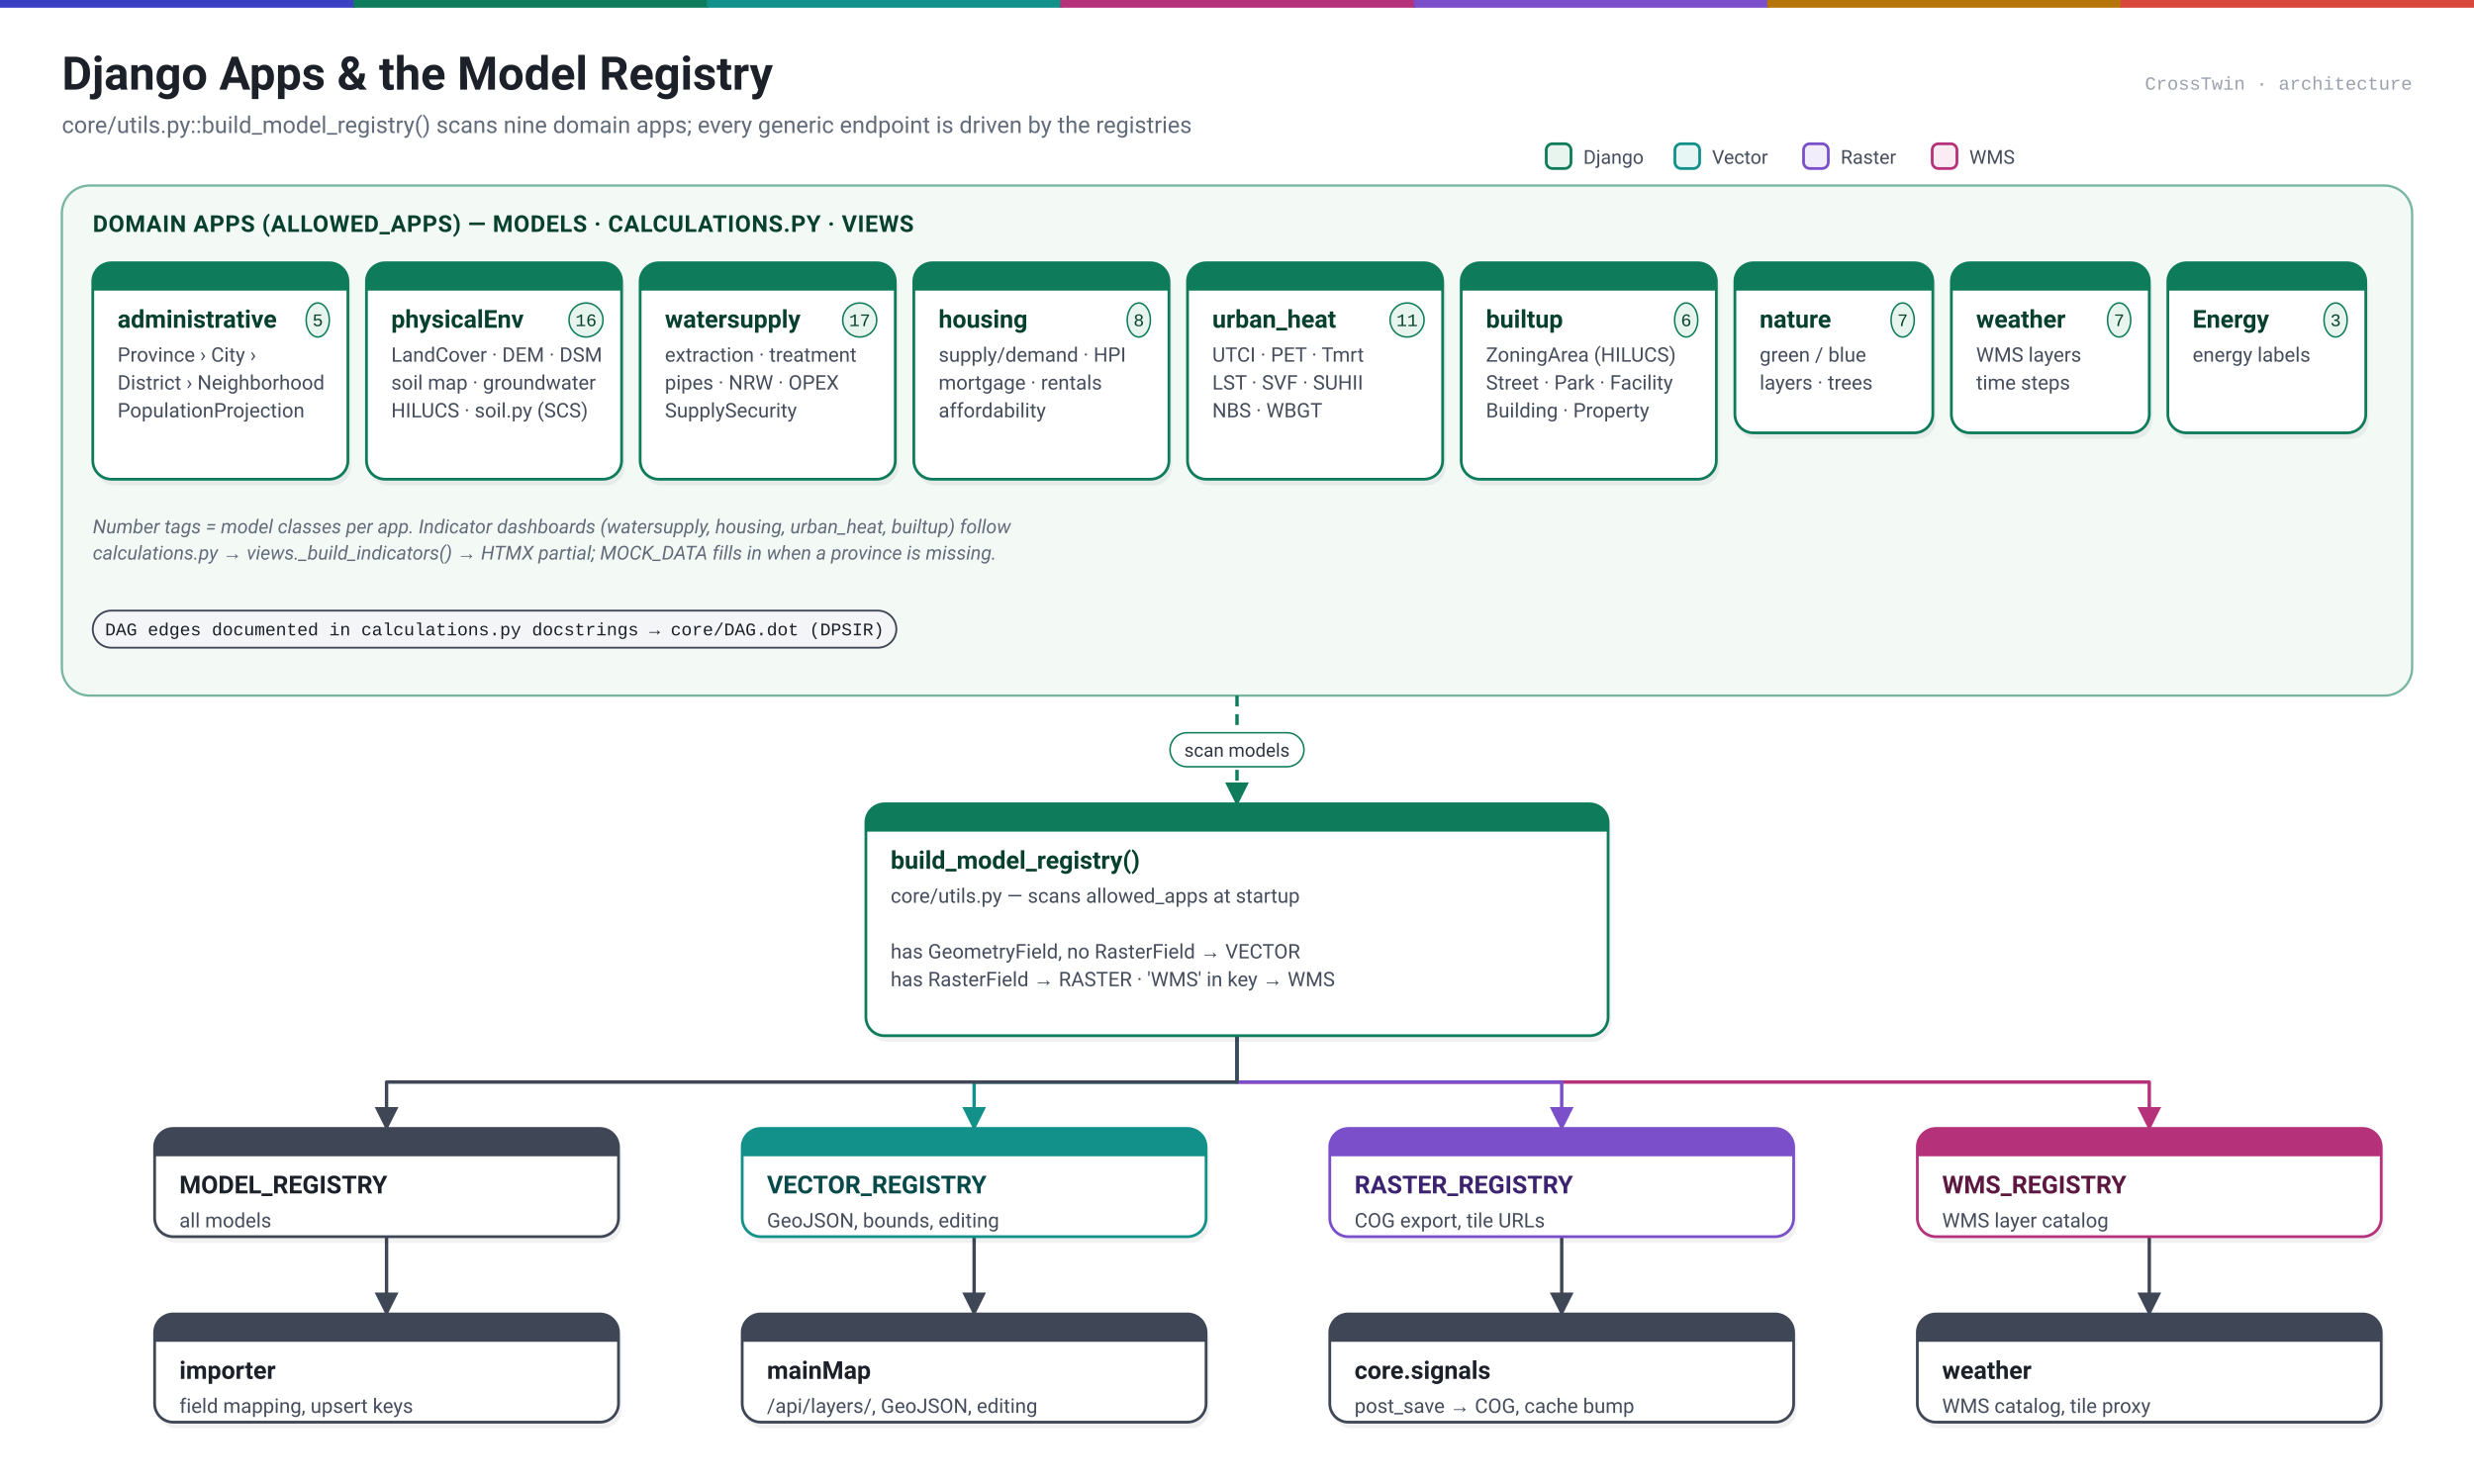
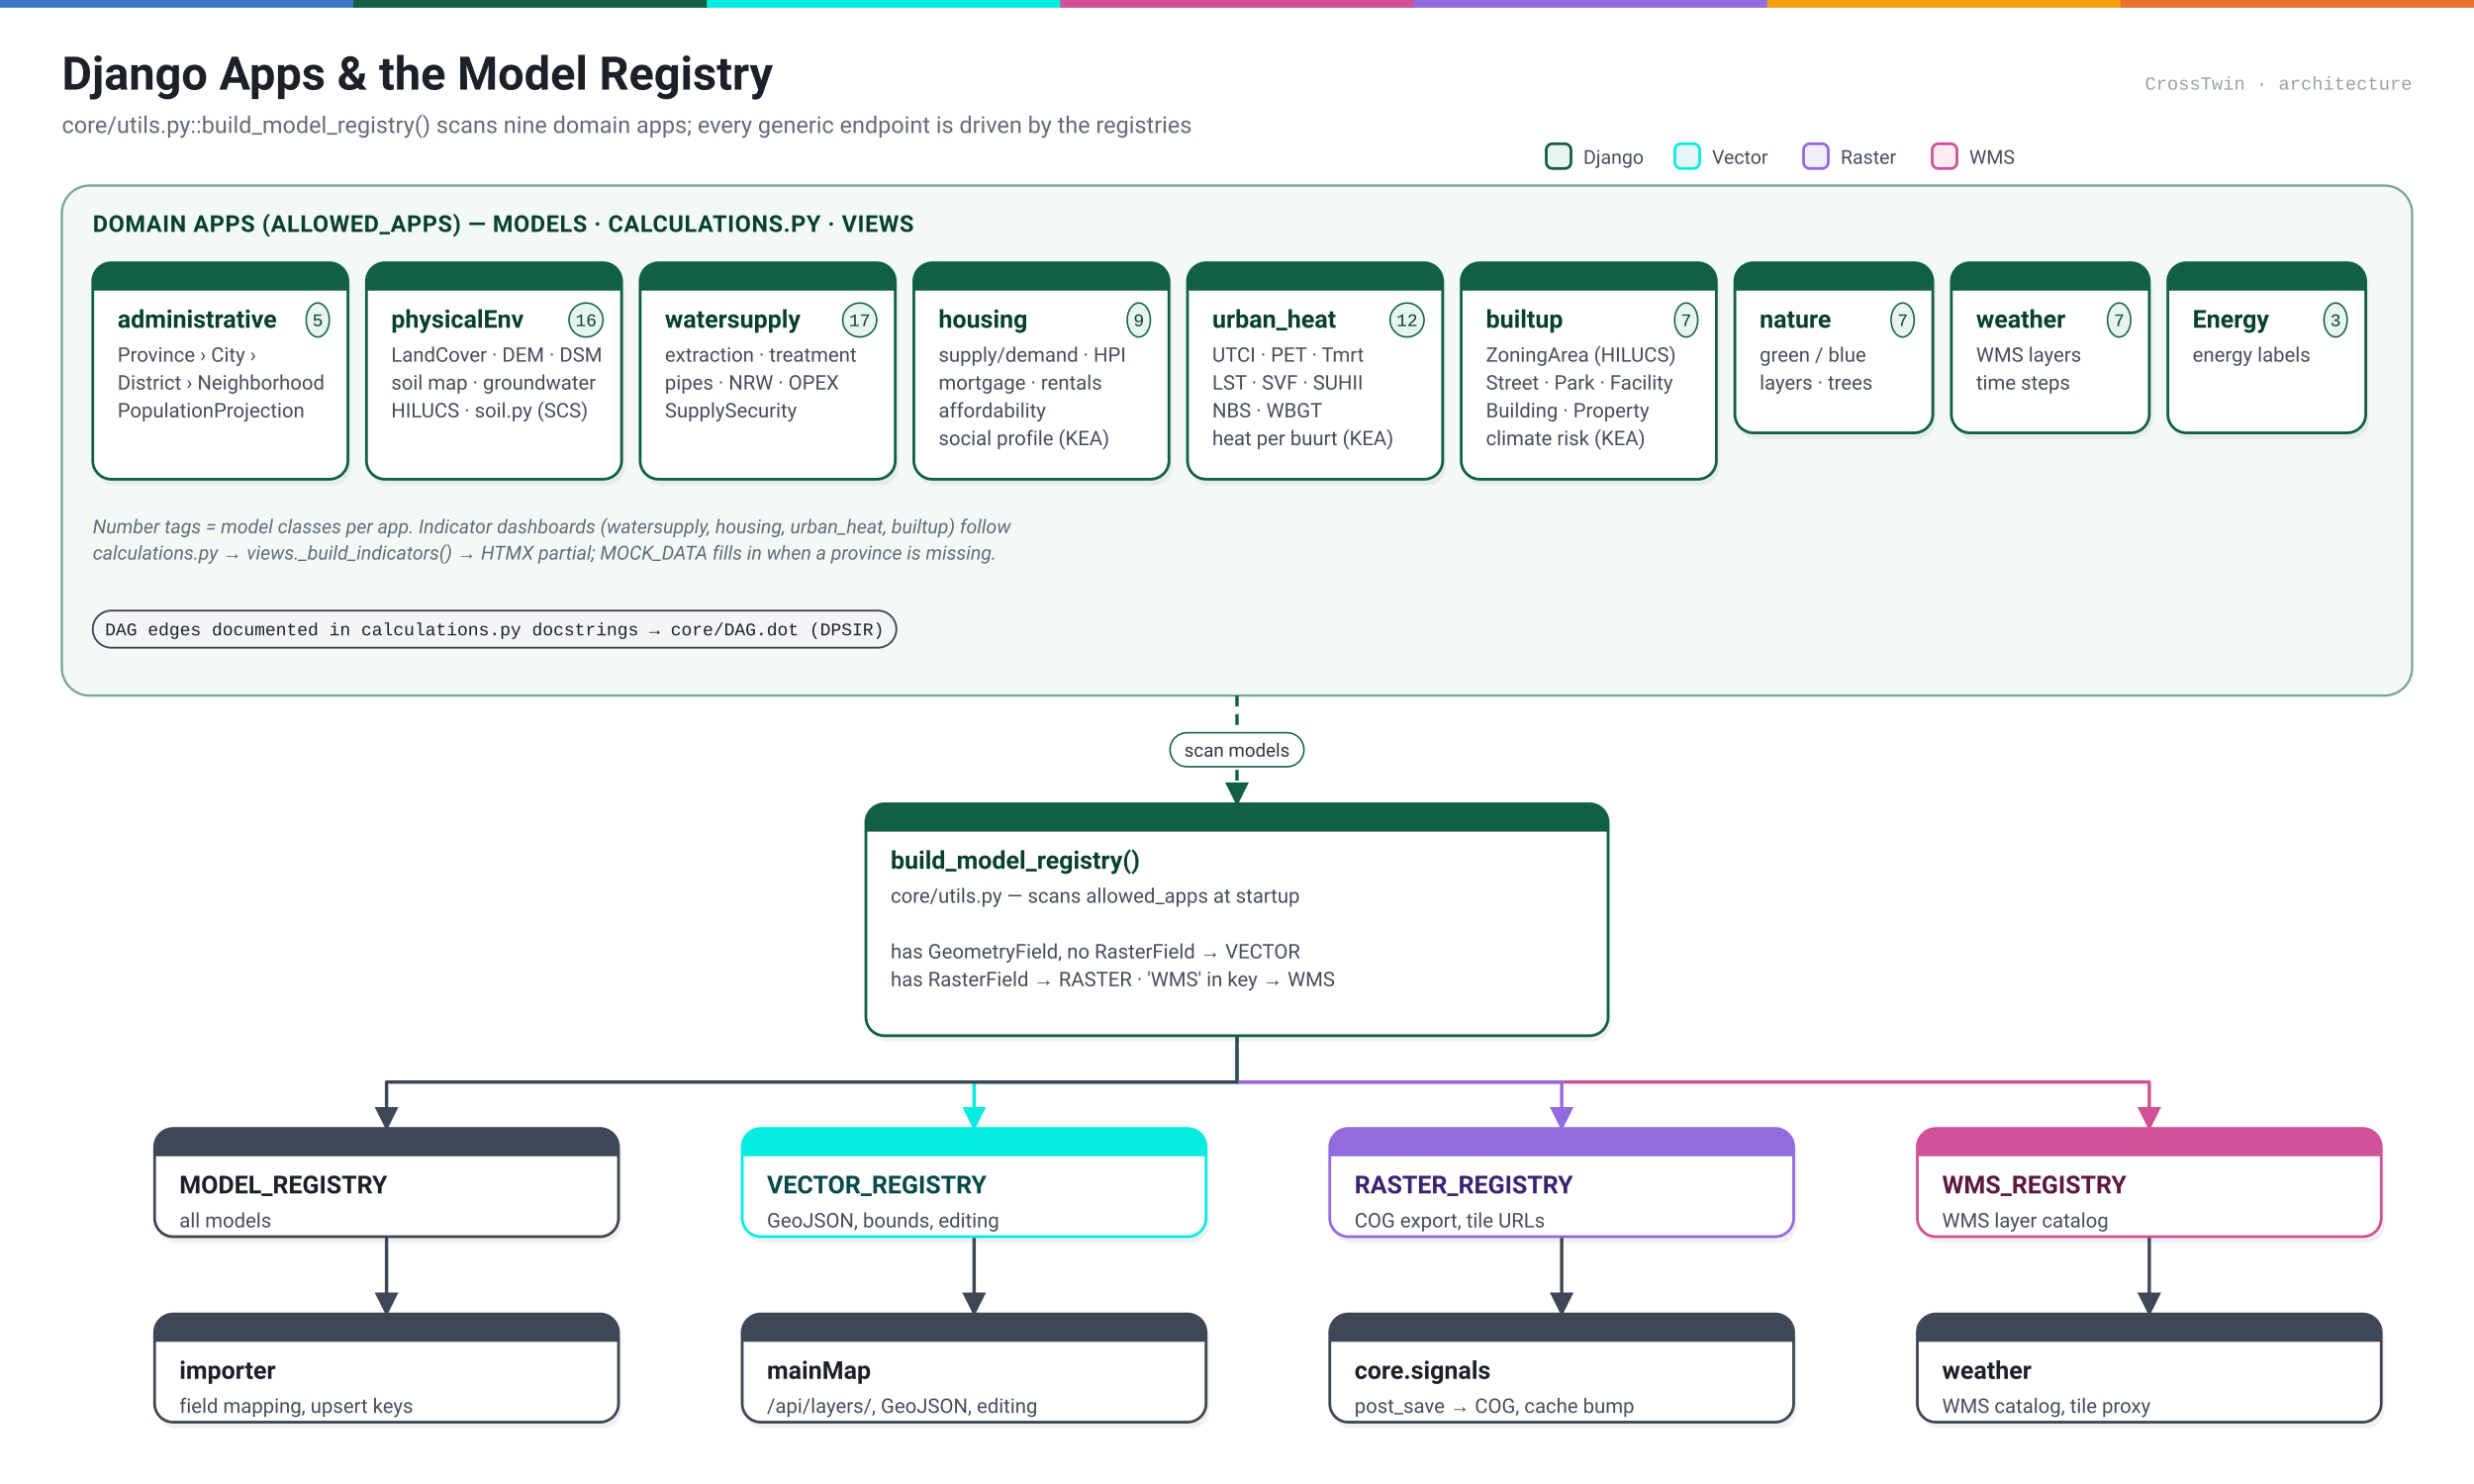
<svg xmlns="http://www.w3.org/2000/svg" viewBox="0 0 1600 960" width="1600" height="960" role="img" aria-label="Django Apps &amp; the Model Registry">
  <style>
  .t { font-family:'Roboto','Helvetica Neue','Arial',sans-serif; }
  .m { font-family:'JetBrains Mono','Consolas','Courier New',monospace; }
  .flow { stroke-dasharray:7 5; animation:dash 1.2s linear infinite; }
  @keyframes dash { to { stroke-dashoffset:-24; } }
  @media (prefers-reduced-motion: reduce) { .flow { animation:none; } }
</style>
  <defs>
    <marker id="a-client" viewBox="0 0 10 10" refX="9" refY="5" markerWidth="7" markerHeight="7" orient="auto-start-reverse">
-       <path d="M0,0 L10,5 L0,10 z" fill="#3b3fc4" />
+       <path d="M0,0 L10,5 L0,10 z" fill="#3b76c4" />
    </marker>
    <marker id="as-client" viewBox="0 0 10 10" refX="9" refY="5" markerWidth="7" markerHeight="7" orient="auto-start-reverse">
-       <path d="M0,0 L10,5 L0,10 z" fill="#3b3fc4" />
+       <path d="M0,0 L10,5 L0,10 z" fill="#3b76c4" />
    </marker>
    <marker id="a-django" viewBox="0 0 10 10" refX="9" refY="5" markerWidth="7" markerHeight="7" orient="auto-start-reverse">
-       <path d="M0,0 L10,5 L0,10 z" fill="#0e7c5a" />
+       <path d="M0,0 L10,5 L0,10 z" fill="#115f46" />
    </marker>
    <marker id="as-django" viewBox="0 0 10 10" refX="9" refY="5" markerWidth="7" markerHeight="7" orient="auto-start-reverse">
-       <path d="M0,0 L10,5 L0,10 z" fill="#0e7c5a" />
+       <path d="M0,0 L10,5 L0,10 z" fill="#115f46" />
    </marker>
    <marker id="a-data" viewBox="0 0 10 10" refX="9" refY="5" markerWidth="7" markerHeight="7" orient="auto-start-reverse">
-       <path d="M0,0 L10,5 L0,10 z" fill="#12918a" />
+       <path d="M0,0 L10,5 L0,10 z" fill="#07ece1" />
    </marker>
    <marker id="as-data" viewBox="0 0 10 10" refX="9" refY="5" markerWidth="7" markerHeight="7" orient="auto-start-reverse">
-       <path d="M0,0 L10,5 L0,10 z" fill="#12918a" />
+       <path d="M0,0 L10,5 L0,10 z" fill="#07ece1" />
    </marker>
    <marker id="a-external" viewBox="0 0 10 10" refX="9" refY="5" markerWidth="7" markerHeight="7" orient="auto-start-reverse">
-       <path d="M0,0 L10,5 L0,10 z" fill="#b5317a" />
+       <path d="M0,0 L10,5 L0,10 z" fill="#d15198" />
    </marker>
    <marker id="as-external" viewBox="0 0 10 10" refX="9" refY="5" markerWidth="7" markerHeight="7" orient="auto-start-reverse">
-       <path d="M0,0 L10,5 L0,10 z" fill="#b5317a" />
+       <path d="M0,0 L10,5 L0,10 z" fill="#d15198" />
    </marker>
    <marker id="a-raster" viewBox="0 0 10 10" refX="9" refY="5" markerWidth="7" markerHeight="7" orient="auto-start-reverse">
-       <path d="M0,0 L10,5 L0,10 z" fill="#7b4fc9" />
+       <path d="M0,0 L10,5 L0,10 z" fill="#946adf" />
    </marker>
    <marker id="as-raster" viewBox="0 0 10 10" refX="9" refY="5" markerWidth="7" markerHeight="7" orient="auto-start-reverse">
-       <path d="M0,0 L10,5 L0,10 z" fill="#7b4fc9" />
+       <path d="M0,0 L10,5 L0,10 z" fill="#946adf" />
    </marker>
    <marker id="a-cache" viewBox="0 0 10 10" refX="9" refY="5" markerWidth="7" markerHeight="7" orient="auto-start-reverse">
-       <path d="M0,0 L10,5 L0,10 z" fill="#b5750a" />
+       <path d="M0,0 L10,5 L0,10 z" fill="#f19f0f" />
    </marker>
    <marker id="as-cache" viewBox="0 0 10 10" refX="9" refY="5" markerWidth="7" markerHeight="7" orient="auto-start-reverse">
-       <path d="M0,0 L10,5 L0,10 z" fill="#b5750a" />
+       <path d="M0,0 L10,5 L0,10 z" fill="#f19f0f" />
    </marker>
    <marker id="a-signal" viewBox="0 0 10 10" refX="9" refY="5" markerWidth="7" markerHeight="7" orient="auto-start-reverse">
-       <path d="M0,0 L10,5 L0,10 z" fill="#d9473a" />
+       <path d="M0,0 L10,5 L0,10 z" fill="#e9722d" />
    </marker>
    <marker id="as-signal" viewBox="0 0 10 10" refX="9" refY="5" markerWidth="7" markerHeight="7" orient="auto-start-reverse">
-       <path d="M0,0 L10,5 L0,10 z" fill="#d9473a" />
+       <path d="M0,0 L10,5 L0,10 z" fill="#e9722d" />
    </marker>
    <marker id="a-neutral" viewBox="0 0 10 10" refX="9" refY="5" markerWidth="7" markerHeight="7" orient="auto-start-reverse">
      <path d="M0,0 L10,5 L0,10 z" fill="#3f4756" />
    </marker>
    <marker id="as-neutral" viewBox="0 0 10 10" refX="9" refY="5" markerWidth="7" markerHeight="7" orient="auto-start-reverse">
      <path d="M0,0 L10,5 L0,10 z" fill="#3f4756" />
    </marker>
  </defs>
  <rect width="1600" height="960" fill="#ffffff" />
-   <rect x="0.0" width="229.6" height="5" fill="#3b3fc4" />
-   <rect x="228.6" width="229.6" height="5" fill="#0e7c5a" />
-   <rect x="457.1" width="229.6" height="5" fill="#12918a" />
-   <rect x="685.7" width="229.6" height="5" fill="#b5317a" />
-   <rect x="914.3" width="229.6" height="5" fill="#7b4fc9" />
-   <rect x="1142.9" width="229.6" height="5" fill="#b5750a" />
-   <rect x="1371.4" width="229.6" height="5" fill="#d9473a" />
+   <rect x="0.0" width="229.6" height="5" fill="#3b76c4" />
+   <rect x="228.6" width="229.6" height="5" fill="#115f46" />
+   <rect x="457.1" width="229.6" height="5" fill="#07ece1" />
+   <rect x="685.7" width="229.6" height="5" fill="#d15198" />
+   <rect x="914.3" width="229.6" height="5" fill="#946adf" />
+   <rect x="1142.9" width="229.6" height="5" fill="#f19f0f" />
+   <rect x="1371.4" width="229.6" height="5" fill="#e9722d" />
  <text class="t" x="40" y="58" font-size="30" font-weight="600" fill="#1b2029">Django Apps &amp; the Model Registry</text>
  <text class="t" x="40" y="86" font-size="15" fill="#626b7a">core/utils.py::build_model_registry() scans nine domain apps; every generic endpoint is driven by the registries</text>
  <text class="m" x="1560" y="58" font-size="12" fill="#9aa1ad" text-anchor="end">CrossTwin · architecture</text>
-   <rect x="40" y="120" width="1520" height="330" rx="18" fill="#e8f5ef" fill-opacity="0.55" stroke="#0e7c5a" stroke-opacity="0.55" stroke-width="1.5" />
+   <rect x="40" y="120" width="1520" height="330" rx="18" fill="#e8f5ef" fill-opacity="0.55" stroke="#115f46" stroke-opacity="0.55" stroke-width="1.5" />
  <text class="t" x="60" y="150" font-size="15" font-weight="700" fill="#07402e" letter-spacing="0.4">DOMAIN APPS (ALLOWED_APPS)  —  MODELS · CALCULATIONS.PY · VIEWS</text>
  <path d="M1390,800 L1390,850" fill="none" stroke="#3f4756" stroke-width="2.2" stroke-linejoin="round" marker-end="url(#a-neutral)" />
  <path d="M1010,800 L1010,850" fill="none" stroke="#3f4756" stroke-width="2.2" stroke-linejoin="round" marker-end="url(#a-neutral)" />
  <path d="M630,800 L630,850" fill="none" stroke="#3f4756" stroke-width="2.2" stroke-linejoin="round" marker-end="url(#a-neutral)" />
  <path d="M250,800 L250,850" fill="none" stroke="#3f4756" stroke-width="2.2" stroke-linejoin="round" marker-end="url(#a-neutral)" />
-   <path d="M800,450 L800,520" fill="none" stroke="#0e7c5a" stroke-width="2.2" stroke-linejoin="round" class="flow" marker-end="url(#a-django)" />
-   <path d="M800,670 L800,700 L1390,700 L1390,730" fill="none" stroke="#b5317a" stroke-width="2.2" stroke-linejoin="round" marker-end="url(#a-external)" />
-   <path d="M800,670 L800,700 L1010,700 L1010,730" fill="none" stroke="#7b4fc9" stroke-width="2.2" stroke-linejoin="round" marker-end="url(#a-raster)" />
-   <path d="M800,670 L800,700 L630,700 L630,730" fill="none" stroke="#12918a" stroke-width="2.2" stroke-linejoin="round" marker-end="url(#a-data)" />
+   <path d="M800,450 L800,520" fill="none" stroke="#115f46" stroke-width="2.2" stroke-linejoin="round" class="flow" marker-end="url(#a-django)" />
+   <path d="M800,670 L800,700 L1390,700 L1390,730" fill="none" stroke="#d15198" stroke-width="2.2" stroke-linejoin="round" marker-end="url(#a-external)" />
+   <path d="M800,670 L800,700 L1010,700 L1010,730" fill="none" stroke="#946adf" stroke-width="2.2" stroke-linejoin="round" marker-end="url(#a-raster)" />
+   <path d="M800,670 L800,700 L630,700 L630,730" fill="none" stroke="#07ece1" stroke-width="2.2" stroke-linejoin="round" marker-end="url(#a-data)" />
  <path d="M800,670 L800,700 L250,700 L250,730" fill="none" stroke="#3f4756" stroke-width="2.2" stroke-linejoin="round" marker-end="url(#a-neutral)" />
  <rect x="62" y="174" width="165" height="140" rx="12" fill="#1b2029" fill-opacity="0.06" />
-   <rect x="60" y="170" width="165" height="140" rx="12" fill="#fff" stroke="#0e7c5a" stroke-width="1.8" />
-   <path d="M72,170 h141 a12,12 0 0 1 12,12 v6 h-165 v-6 a12,12 0 0 1 12,-12 z" fill="#0e7c5a" />
+   <rect x="60" y="170" width="165" height="140" rx="12" fill="#fff" stroke="#115f46" stroke-width="1.8" />
+   <path d="M72,170 h141 a12,12 0 0 1 12,12 v6 h-165 v-6 a12,12 0 0 1 12,-12 z" fill="#115f46" />
  <text class="t" x="76" y="212" font-size="16" font-weight="700" fill="#07402e">administrative</text>
-   <rect x="198" y="196" width="15" height="22" rx="11" fill="#e8f5ef" stroke="#0e7c5a" stroke-width="1" />
+   <rect x="198" y="196" width="15" height="22" rx="11" fill="#e8f5ef" stroke="#115f46" stroke-width="1" />
  <text class="m" x="205.5" y="211" font-size="11.5" fill="#07402e" text-anchor="middle">5</text>
  <text class="t" x="76" y="234" font-size="13" fill="#454d5c">Province › City ›</text>
  <text class="t" x="76" y="252" font-size="13" fill="#454d5c">District › Neighborhood</text>
  <text class="t" x="76" y="270" font-size="13" fill="#454d5c">PopulationProjection</text>
  <rect x="239" y="174" width="165" height="140" rx="12" fill="#1b2029" fill-opacity="0.06" />
-   <rect x="237" y="170" width="165" height="140" rx="12" fill="#fff" stroke="#0e7c5a" stroke-width="1.8" />
-   <path d="M249,170 h141 a12,12 0 0 1 12,12 v6 h-165 v-6 a12,12 0 0 1 12,-12 z" fill="#0e7c5a" />
+   <rect x="237" y="170" width="165" height="140" rx="12" fill="#fff" stroke="#115f46" stroke-width="1.8" />
+   <path d="M249,170 h141 a12,12 0 0 1 12,12 v6 h-165 v-6 a12,12 0 0 1 12,-12 z" fill="#115f46" />
  <text class="t" x="253" y="212" font-size="16" font-weight="700" fill="#07402e">physicalEnv</text>
-   <rect x="368" y="196" width="22" height="22" rx="11" fill="#e8f5ef" stroke="#0e7c5a" stroke-width="1" />
+   <rect x="368" y="196" width="22" height="22" rx="11" fill="#e8f5ef" stroke="#115f46" stroke-width="1" />
  <text class="m" x="379.0" y="211" font-size="11.5" fill="#07402e" text-anchor="middle">16</text>
  <text class="t" x="253" y="234" font-size="13" fill="#454d5c">LandCover · DEM · DSM</text>
  <text class="t" x="253" y="252" font-size="13" fill="#454d5c">soil map · groundwater</text>
  <text class="t" x="253" y="270" font-size="13" fill="#454d5c">HILUCS · soil.py (SCS)</text>
  <rect x="416" y="174" width="165" height="140" rx="12" fill="#1b2029" fill-opacity="0.06" />
-   <rect x="414" y="170" width="165" height="140" rx="12" fill="#fff" stroke="#0e7c5a" stroke-width="1.8" />
-   <path d="M426,170 h141 a12,12 0 0 1 12,12 v6 h-165 v-6 a12,12 0 0 1 12,-12 z" fill="#0e7c5a" />
+   <rect x="414" y="170" width="165" height="140" rx="12" fill="#fff" stroke="#115f46" stroke-width="1.8" />
+   <path d="M426,170 h141 a12,12 0 0 1 12,12 v6 h-165 v-6 a12,12 0 0 1 12,-12 z" fill="#115f46" />
  <text class="t" x="430" y="212" font-size="16" font-weight="700" fill="#07402e">watersupply</text>
-   <rect x="545" y="196" width="22" height="22" rx="11" fill="#e8f5ef" stroke="#0e7c5a" stroke-width="1" />
+   <rect x="545" y="196" width="22" height="22" rx="11" fill="#e8f5ef" stroke="#115f46" stroke-width="1" />
  <text class="m" x="556.0" y="211" font-size="11.5" fill="#07402e" text-anchor="middle">17</text>
  <text class="t" x="430" y="234" font-size="13" fill="#454d5c">extraction · treatment</text>
  <text class="t" x="430" y="252" font-size="13" fill="#454d5c">pipes · NRW · OPEX</text>
  <text class="t" x="430" y="270" font-size="13" fill="#454d5c">SupplySecurity</text>
  <rect x="593" y="174" width="165" height="140" rx="12" fill="#1b2029" fill-opacity="0.06" />
-   <rect x="591" y="170" width="165" height="140" rx="12" fill="#fff" stroke="#0e7c5a" stroke-width="1.8" />
-   <path d="M603,170 h141 a12,12 0 0 1 12,12 v6 h-165 v-6 a12,12 0 0 1 12,-12 z" fill="#0e7c5a" />
+   <rect x="591" y="170" width="165" height="140" rx="12" fill="#fff" stroke="#115f46" stroke-width="1.8" />
+   <path d="M603,170 h141 a12,12 0 0 1 12,12 v6 h-165 v-6 a12,12 0 0 1 12,-12 z" fill="#115f46" />
  <text class="t" x="607" y="212" font-size="16" font-weight="700" fill="#07402e">housing</text>
-   <rect x="729" y="196" width="15" height="22" rx="11" fill="#e8f5ef" stroke="#0e7c5a" stroke-width="1" />
-   <text class="m" x="736.5" y="211" font-size="11.5" fill="#07402e" text-anchor="middle">8</text>
+   <rect x="729" y="196" width="15" height="22" rx="11" fill="#e8f5ef" stroke="#115f46" stroke-width="1" />
+   <text class="m" x="736.5" y="211" font-size="11.5" fill="#07402e" text-anchor="middle">9</text>
  <text class="t" x="607" y="234" font-size="13" fill="#454d5c">supply/demand · HPI</text>
  <text class="t" x="607" y="252" font-size="13" fill="#454d5c">mortgage · rentals</text>
  <text class="t" x="607" y="270" font-size="13" fill="#454d5c">affordability</text>
+   <text class="t" x="607" y="288" font-size="13" fill="#454d5c">social profile (KEA)</text>
  <rect x="770" y="174" width="165" height="140" rx="12" fill="#1b2029" fill-opacity="0.06" />
-   <rect x="768" y="170" width="165" height="140" rx="12" fill="#fff" stroke="#0e7c5a" stroke-width="1.8" />
-   <path d="M780,170 h141 a12,12 0 0 1 12,12 v6 h-165 v-6 a12,12 0 0 1 12,-12 z" fill="#0e7c5a" />
+   <rect x="768" y="170" width="165" height="140" rx="12" fill="#fff" stroke="#115f46" stroke-width="1.8" />
+   <path d="M780,170 h141 a12,12 0 0 1 12,12 v6 h-165 v-6 a12,12 0 0 1 12,-12 z" fill="#115f46" />
  <text class="t" x="784" y="212" font-size="16" font-weight="700" fill="#07402e">urban_heat</text>
-   <rect x="899" y="196" width="22" height="22" rx="11" fill="#e8f5ef" stroke="#0e7c5a" stroke-width="1" />
-   <text class="m" x="910.0" y="211" font-size="11.5" fill="#07402e" text-anchor="middle">11</text>
+   <rect x="899" y="196" width="22" height="22" rx="11" fill="#e8f5ef" stroke="#115f46" stroke-width="1" />
+   <text class="m" x="910.0" y="211" font-size="11.5" fill="#07402e" text-anchor="middle">12</text>
  <text class="t" x="784" y="234" font-size="13" fill="#454d5c">UTCI · PET · Tmrt</text>
  <text class="t" x="784" y="252" font-size="13" fill="#454d5c">LST · SVF · SUHII</text>
  <text class="t" x="784" y="270" font-size="13" fill="#454d5c">NBS · WBGT</text>
+   <text class="t" x="784" y="288" font-size="13" fill="#454d5c">heat per buurt (KEA)</text>
  <rect x="947" y="174" width="165" height="140" rx="12" fill="#1b2029" fill-opacity="0.06" />
-   <rect x="945" y="170" width="165" height="140" rx="12" fill="#fff" stroke="#0e7c5a" stroke-width="1.8" />
-   <path d="M957,170 h141 a12,12 0 0 1 12,12 v6 h-165 v-6 a12,12 0 0 1 12,-12 z" fill="#0e7c5a" />
+   <rect x="945" y="170" width="165" height="140" rx="12" fill="#fff" stroke="#115f46" stroke-width="1.8" />
+   <path d="M957,170 h141 a12,12 0 0 1 12,12 v6 h-165 v-6 a12,12 0 0 1 12,-12 z" fill="#115f46" />
  <text class="t" x="961" y="212" font-size="16" font-weight="700" fill="#07402e">builtup</text>
-   <rect x="1083" y="196" width="15" height="22" rx="11" fill="#e8f5ef" stroke="#0e7c5a" stroke-width="1" />
-   <text class="m" x="1090.5" y="211" font-size="11.5" fill="#07402e" text-anchor="middle">6</text>
+   <rect x="1083" y="196" width="15" height="22" rx="11" fill="#e8f5ef" stroke="#115f46" stroke-width="1" />
+   <text class="m" x="1090.5" y="211" font-size="11.5" fill="#07402e" text-anchor="middle">7</text>
  <text class="t" x="961" y="234" font-size="13" fill="#454d5c">ZoningArea (HILUCS)</text>
  <text class="t" x="961" y="252" font-size="13" fill="#454d5c">Street · Park · Facility</text>
  <text class="t" x="961" y="270" font-size="13" fill="#454d5c">Building · Property</text>
+   <text class="t" x="961" y="288" font-size="13" fill="#454d5c">climate risk (KEA)</text>
  <rect x="1124" y="174" width="128" height="110" rx="12" fill="#1b2029" fill-opacity="0.06" />
-   <rect x="1122" y="170" width="128" height="110" rx="12" fill="#fff" stroke="#0e7c5a" stroke-width="1.8" />
-   <path d="M1134,170 h104 a12,12 0 0 1 12,12 v6 h-128 v-6 a12,12 0 0 1 12,-12 z" fill="#0e7c5a" />
+   <rect x="1122" y="170" width="128" height="110" rx="12" fill="#fff" stroke="#115f46" stroke-width="1.8" />
+   <path d="M1134,170 h104 a12,12 0 0 1 12,12 v6 h-128 v-6 a12,12 0 0 1 12,-12 z" fill="#115f46" />
  <text class="t" x="1138" y="212" font-size="16" font-weight="700" fill="#07402e">nature</text>
-   <rect x="1223" y="196" width="15" height="22" rx="11" fill="#e8f5ef" stroke="#0e7c5a" stroke-width="1" />
+   <rect x="1223" y="196" width="15" height="22" rx="11" fill="#e8f5ef" stroke="#115f46" stroke-width="1" />
  <text class="m" x="1230.5" y="211" font-size="11.5" fill="#07402e" text-anchor="middle">7</text>
  <text class="t" x="1138" y="234" font-size="13" fill="#454d5c">green / blue</text>
  <text class="t" x="1138" y="252" font-size="13" fill="#454d5c">layers · trees</text>
  <rect x="1264" y="174" width="128" height="110" rx="12" fill="#1b2029" fill-opacity="0.06" />
-   <rect x="1262" y="170" width="128" height="110" rx="12" fill="#fff" stroke="#0e7c5a" stroke-width="1.8" />
-   <path d="M1274,170 h104 a12,12 0 0 1 12,12 v6 h-128 v-6 a12,12 0 0 1 12,-12 z" fill="#0e7c5a" />
+   <rect x="1262" y="170" width="128" height="110" rx="12" fill="#fff" stroke="#115f46" stroke-width="1.8" />
+   <path d="M1274,170 h104 a12,12 0 0 1 12,12 v6 h-128 v-6 a12,12 0 0 1 12,-12 z" fill="#115f46" />
  <text class="t" x="1278" y="212" font-size="16" font-weight="700" fill="#07402e">weather</text>
-   <rect x="1363" y="196" width="15" height="22" rx="11" fill="#e8f5ef" stroke="#0e7c5a" stroke-width="1" />
+   <rect x="1363" y="196" width="15" height="22" rx="11" fill="#e8f5ef" stroke="#115f46" stroke-width="1" />
  <text class="m" x="1370.5" y="211" font-size="11.5" fill="#07402e" text-anchor="middle">7</text>
  <text class="t" x="1278" y="234" font-size="13" fill="#454d5c">WMS layers</text>
  <text class="t" x="1278" y="252" font-size="13" fill="#454d5c">time steps</text>
  <rect x="1404" y="174" width="128" height="110" rx="12" fill="#1b2029" fill-opacity="0.06" />
-   <rect x="1402" y="170" width="128" height="110" rx="12" fill="#fff" stroke="#0e7c5a" stroke-width="1.8" />
-   <path d="M1414,170 h104 a12,12 0 0 1 12,12 v6 h-128 v-6 a12,12 0 0 1 12,-12 z" fill="#0e7c5a" />
+   <rect x="1402" y="170" width="128" height="110" rx="12" fill="#fff" stroke="#115f46" stroke-width="1.8" />
+   <path d="M1414,170 h104 a12,12 0 0 1 12,12 v6 h-128 v-6 a12,12 0 0 1 12,-12 z" fill="#115f46" />
  <text class="t" x="1418" y="212" font-size="16" font-weight="700" fill="#07402e">Energy</text>
-   <rect x="1503" y="196" width="15" height="22" rx="11" fill="#e8f5ef" stroke="#0e7c5a" stroke-width="1" />
+   <rect x="1503" y="196" width="15" height="22" rx="11" fill="#e8f5ef" stroke="#115f46" stroke-width="1" />
  <text class="m" x="1510.5" y="211" font-size="11.5" fill="#07402e" text-anchor="middle">3</text>
  <text class="t" x="1418" y="234" font-size="13" fill="#454d5c">energy labels</text>
  <rect x="60" y="395" width="519.7" height="24" rx="12" fill="#f4f5f7" stroke="#3f4756" stroke-width="1.2" />
  <text class="m" x="319.85" y="411" font-size="11.5" fill="#1b2029" text-anchor="middle">DAG edges documented in calculations.py docstrings → core/DAG.dot (DPSIR)</text>
  <rect x="562" y="524" width="480" height="150" rx="12" fill="#1b2029" fill-opacity="0.06" />
-   <rect x="560" y="520" width="480" height="150" rx="12" fill="#fff" stroke="#0e7c5a" stroke-width="1.8" />
-   <path d="M572,520 h456 a12,12 0 0 1 12,12 v6 h-480 v-6 a12,12 0 0 1 12,-12 z" fill="#0e7c5a" />
+   <rect x="560" y="520" width="480" height="150" rx="12" fill="#fff" stroke="#115f46" stroke-width="1.8" />
+   <path d="M572,520 h456 a12,12 0 0 1 12,12 v6 h-480 v-6 a12,12 0 0 1 12,-12 z" fill="#115f46" />
  <text class="t" x="576" y="562" font-size="16" font-weight="700" fill="#07402e">build_model_registry()</text>
  <text class="t" x="576" y="584" font-size="13" fill="#454d5c">core/utils.py — scans allowed_apps at startup</text>
  <text class="t" x="576" y="602" font-size="13" fill="#454d5c" />
  <text class="t" x="576" y="620" font-size="13" fill="#454d5c">has GeometryField, no RasterField → VECTOR</text>
  <text class="t" x="576" y="638" font-size="13" fill="#454d5c">has RasterField → RASTER  ·  'WMS' in key → WMS</text>
  <rect x="102" y="734" width="300" height="70" rx="12" fill="#1b2029" fill-opacity="0.06" />
  <rect x="100" y="730" width="300" height="70" rx="12" fill="#fff" stroke="#3f4756" stroke-width="1.8" />
  <path d="M112,730 h276 a12,12 0 0 1 12,12 v6 h-300 v-6 a12,12 0 0 1 12,-12 z" fill="#3f4756" />
  <text class="t" x="116" y="772" font-size="16" font-weight="700" fill="#1b2029">MODEL_REGISTRY</text>
  <text class="t" x="116" y="794" font-size="13" fill="#454d5c">all models</text>
  <rect x="482" y="734" width="300" height="70" rx="12" fill="#1b2029" fill-opacity="0.06" />
-   <rect x="480" y="730" width="300" height="70" rx="12" fill="#fff" stroke="#12918a" stroke-width="1.8" />
-   <path d="M492,730 h276 a12,12 0 0 1 12,12 v6 h-300 v-6 a12,12 0 0 1 12,-12 z" fill="#12918a" />
+   <rect x="480" y="730" width="300" height="70" rx="12" fill="#fff" stroke="#07ece1" stroke-width="1.8" />
+   <path d="M492,730 h276 a12,12 0 0 1 12,12 v6 h-300 v-6 a12,12 0 0 1 12,-12 z" fill="#07ece1" />
  <text class="t" x="496" y="772" font-size="16" font-weight="700" fill="#08494a">VECTOR_REGISTRY</text>
  <text class="t" x="496" y="794" font-size="13" fill="#454d5c">GeoJSON, bounds, editing</text>
  <rect x="862" y="734" width="300" height="70" rx="12" fill="#1b2029" fill-opacity="0.06" />
-   <rect x="860" y="730" width="300" height="70" rx="12" fill="#fff" stroke="#7b4fc9" stroke-width="1.8" />
-   <path d="M872,730 h276 a12,12 0 0 1 12,12 v6 h-300 v-6 a12,12 0 0 1 12,-12 z" fill="#7b4fc9" />
+   <rect x="860" y="730" width="300" height="70" rx="12" fill="#fff" stroke="#946adf" stroke-width="1.8" />
+   <path d="M872,730 h276 a12,12 0 0 1 12,12 v6 h-300 v-6 a12,12 0 0 1 12,-12 z" fill="#946adf" />
  <text class="t" x="876" y="772" font-size="16" font-weight="700" fill="#3c2370">RASTER_REGISTRY</text>
  <text class="t" x="876" y="794" font-size="13" fill="#454d5c">COG export, tile URLs</text>
  <rect x="1242" y="734" width="300" height="70" rx="12" fill="#1b2029" fill-opacity="0.06" />
-   <rect x="1240" y="730" width="300" height="70" rx="12" fill="#fff" stroke="#b5317a" stroke-width="1.8" />
-   <path d="M1252,730 h276 a12,12 0 0 1 12,12 v6 h-300 v-6 a12,12 0 0 1 12,-12 z" fill="#b5317a" />
+   <rect x="1240" y="730" width="300" height="70" rx="12" fill="#fff" stroke="#d15198" stroke-width="1.8" />
+   <path d="M1252,730 h276 a12,12 0 0 1 12,12 v6 h-300 v-6 a12,12 0 0 1 12,-12 z" fill="#d15198" />
  <text class="t" x="1256" y="772" font-size="16" font-weight="700" fill="#5c1840">WMS_REGISTRY</text>
  <text class="t" x="1256" y="794" font-size="13" fill="#454d5c">WMS layer catalog</text>
  <rect x="102" y="854" width="300" height="70" rx="12" fill="#1b2029" fill-opacity="0.06" />
  <rect x="100" y="850" width="300" height="70" rx="12" fill="#fff" stroke="#3f4756" stroke-width="1.8" />
  <path d="M112,850 h276 a12,12 0 0 1 12,12 v6 h-300 v-6 a12,12 0 0 1 12,-12 z" fill="#3f4756" />
  <text class="t" x="116" y="892" font-size="16" font-weight="700" fill="#1b2029">importer</text>
  <text class="t" x="116" y="914" font-size="13" fill="#454d5c">field mapping, upsert keys</text>
  <rect x="482" y="854" width="300" height="70" rx="12" fill="#1b2029" fill-opacity="0.06" />
  <rect x="480" y="850" width="300" height="70" rx="12" fill="#fff" stroke="#3f4756" stroke-width="1.8" />
  <path d="M492,850 h276 a12,12 0 0 1 12,12 v6 h-300 v-6 a12,12 0 0 1 12,-12 z" fill="#3f4756" />
  <text class="t" x="496" y="892" font-size="16" font-weight="700" fill="#1b2029">mainMap</text>
  <text class="t" x="496" y="914" font-size="13" fill="#454d5c">/api/layers/, GeoJSON, editing</text>
  <rect x="862" y="854" width="300" height="70" rx="12" fill="#1b2029" fill-opacity="0.06" />
  <rect x="860" y="850" width="300" height="70" rx="12" fill="#fff" stroke="#3f4756" stroke-width="1.8" />
  <path d="M872,850 h276 a12,12 0 0 1 12,12 v6 h-300 v-6 a12,12 0 0 1 12,-12 z" fill="#3f4756" />
  <text class="t" x="876" y="892" font-size="16" font-weight="700" fill="#1b2029">core.signals</text>
  <text class="t" x="876" y="914" font-size="13" fill="#454d5c">post_save → COG, cache bump</text>
  <rect x="1242" y="854" width="300" height="70" rx="12" fill="#1b2029" fill-opacity="0.06" />
  <rect x="1240" y="850" width="300" height="70" rx="12" fill="#fff" stroke="#3f4756" stroke-width="1.8" />
  <path d="M1252,850 h276 a12,12 0 0 1 12,12 v6 h-300 v-6 a12,12 0 0 1 12,-12 z" fill="#3f4756" />
  <text class="t" x="1256" y="892" font-size="16" font-weight="700" fill="#1b2029">weather</text>
  <text class="t" x="1256" y="914" font-size="13" fill="#454d5c">WMS catalog, tile proxy</text>
  <text class="t" x="60" y="345" font-size="12.5" fill="#626b7a" font-style="italic">Number tags = model classes per app. Indicator dashboards (watersupply, housing, urban_heat, builtup) follow</text>
  <text class="t" x="60" y="362" font-size="12.5" fill="#626b7a" font-style="italic">calculations.py → views._build_indicators() → HTMX partial; MOCK_DATA fills in when a province is missing.</text>
-   <rect x="756.7" y="474.0" width="86.6" height="22" rx="11" fill="#fff" stroke="#0e7c5a" stroke-width="1" />
+   <rect x="756.7" y="474.0" width="86.6" height="22" rx="11" fill="#fff" stroke="#115f46" stroke-width="1" />
  <text class="t" x="800.0" y="489.5" font-size="12" fill="#2f3542" text-anchor="middle">scan models</text>
-   <rect x="1000" y="93" width="16" height="16" rx="4" fill="#e8f5ef" stroke="#0e7c5a" stroke-width="1.8" />
+   <rect x="1000" y="93" width="16" height="16" rx="4" fill="#e8f5ef" stroke="#115f46" stroke-width="1.8" />
  <text class="t" x="1024" y="106" font-size="12.5" fill="#454d5c">Django</text>
-   <rect x="1083.2" y="93" width="16" height="16" rx="4" fill="#e6f6f5" stroke="#12918a" stroke-width="1.8" />
+   <rect x="1083.2" y="93" width="16" height="16" rx="4" fill="#e6f6f5" stroke="#07ece1" stroke-width="1.8" />
  <text class="t" x="1107.2" y="106" font-size="12.5" fill="#454d5c">Vector</text>
-   <rect x="1166.4" y="93" width="16" height="16" rx="4" fill="#f2edfb" stroke="#7b4fc9" stroke-width="1.8" />
+   <rect x="1166.4" y="93" width="16" height="16" rx="4" fill="#f2edfb" stroke="#946adf" stroke-width="1.8" />
  <text class="t" x="1190.4" y="106" font-size="12.5" fill="#454d5c">Raster</text>
-   <rect x="1249.6" y="93" width="16" height="16" rx="4" fill="#fbecf4" stroke="#b5317a" stroke-width="1.8" />
+   <rect x="1249.6" y="93" width="16" height="16" rx="4" fill="#fbecf4" stroke="#d15198" stroke-width="1.8" />
  <text class="t" x="1273.6" y="106" font-size="12.5" fill="#454d5c">WMS</text>
</svg>
